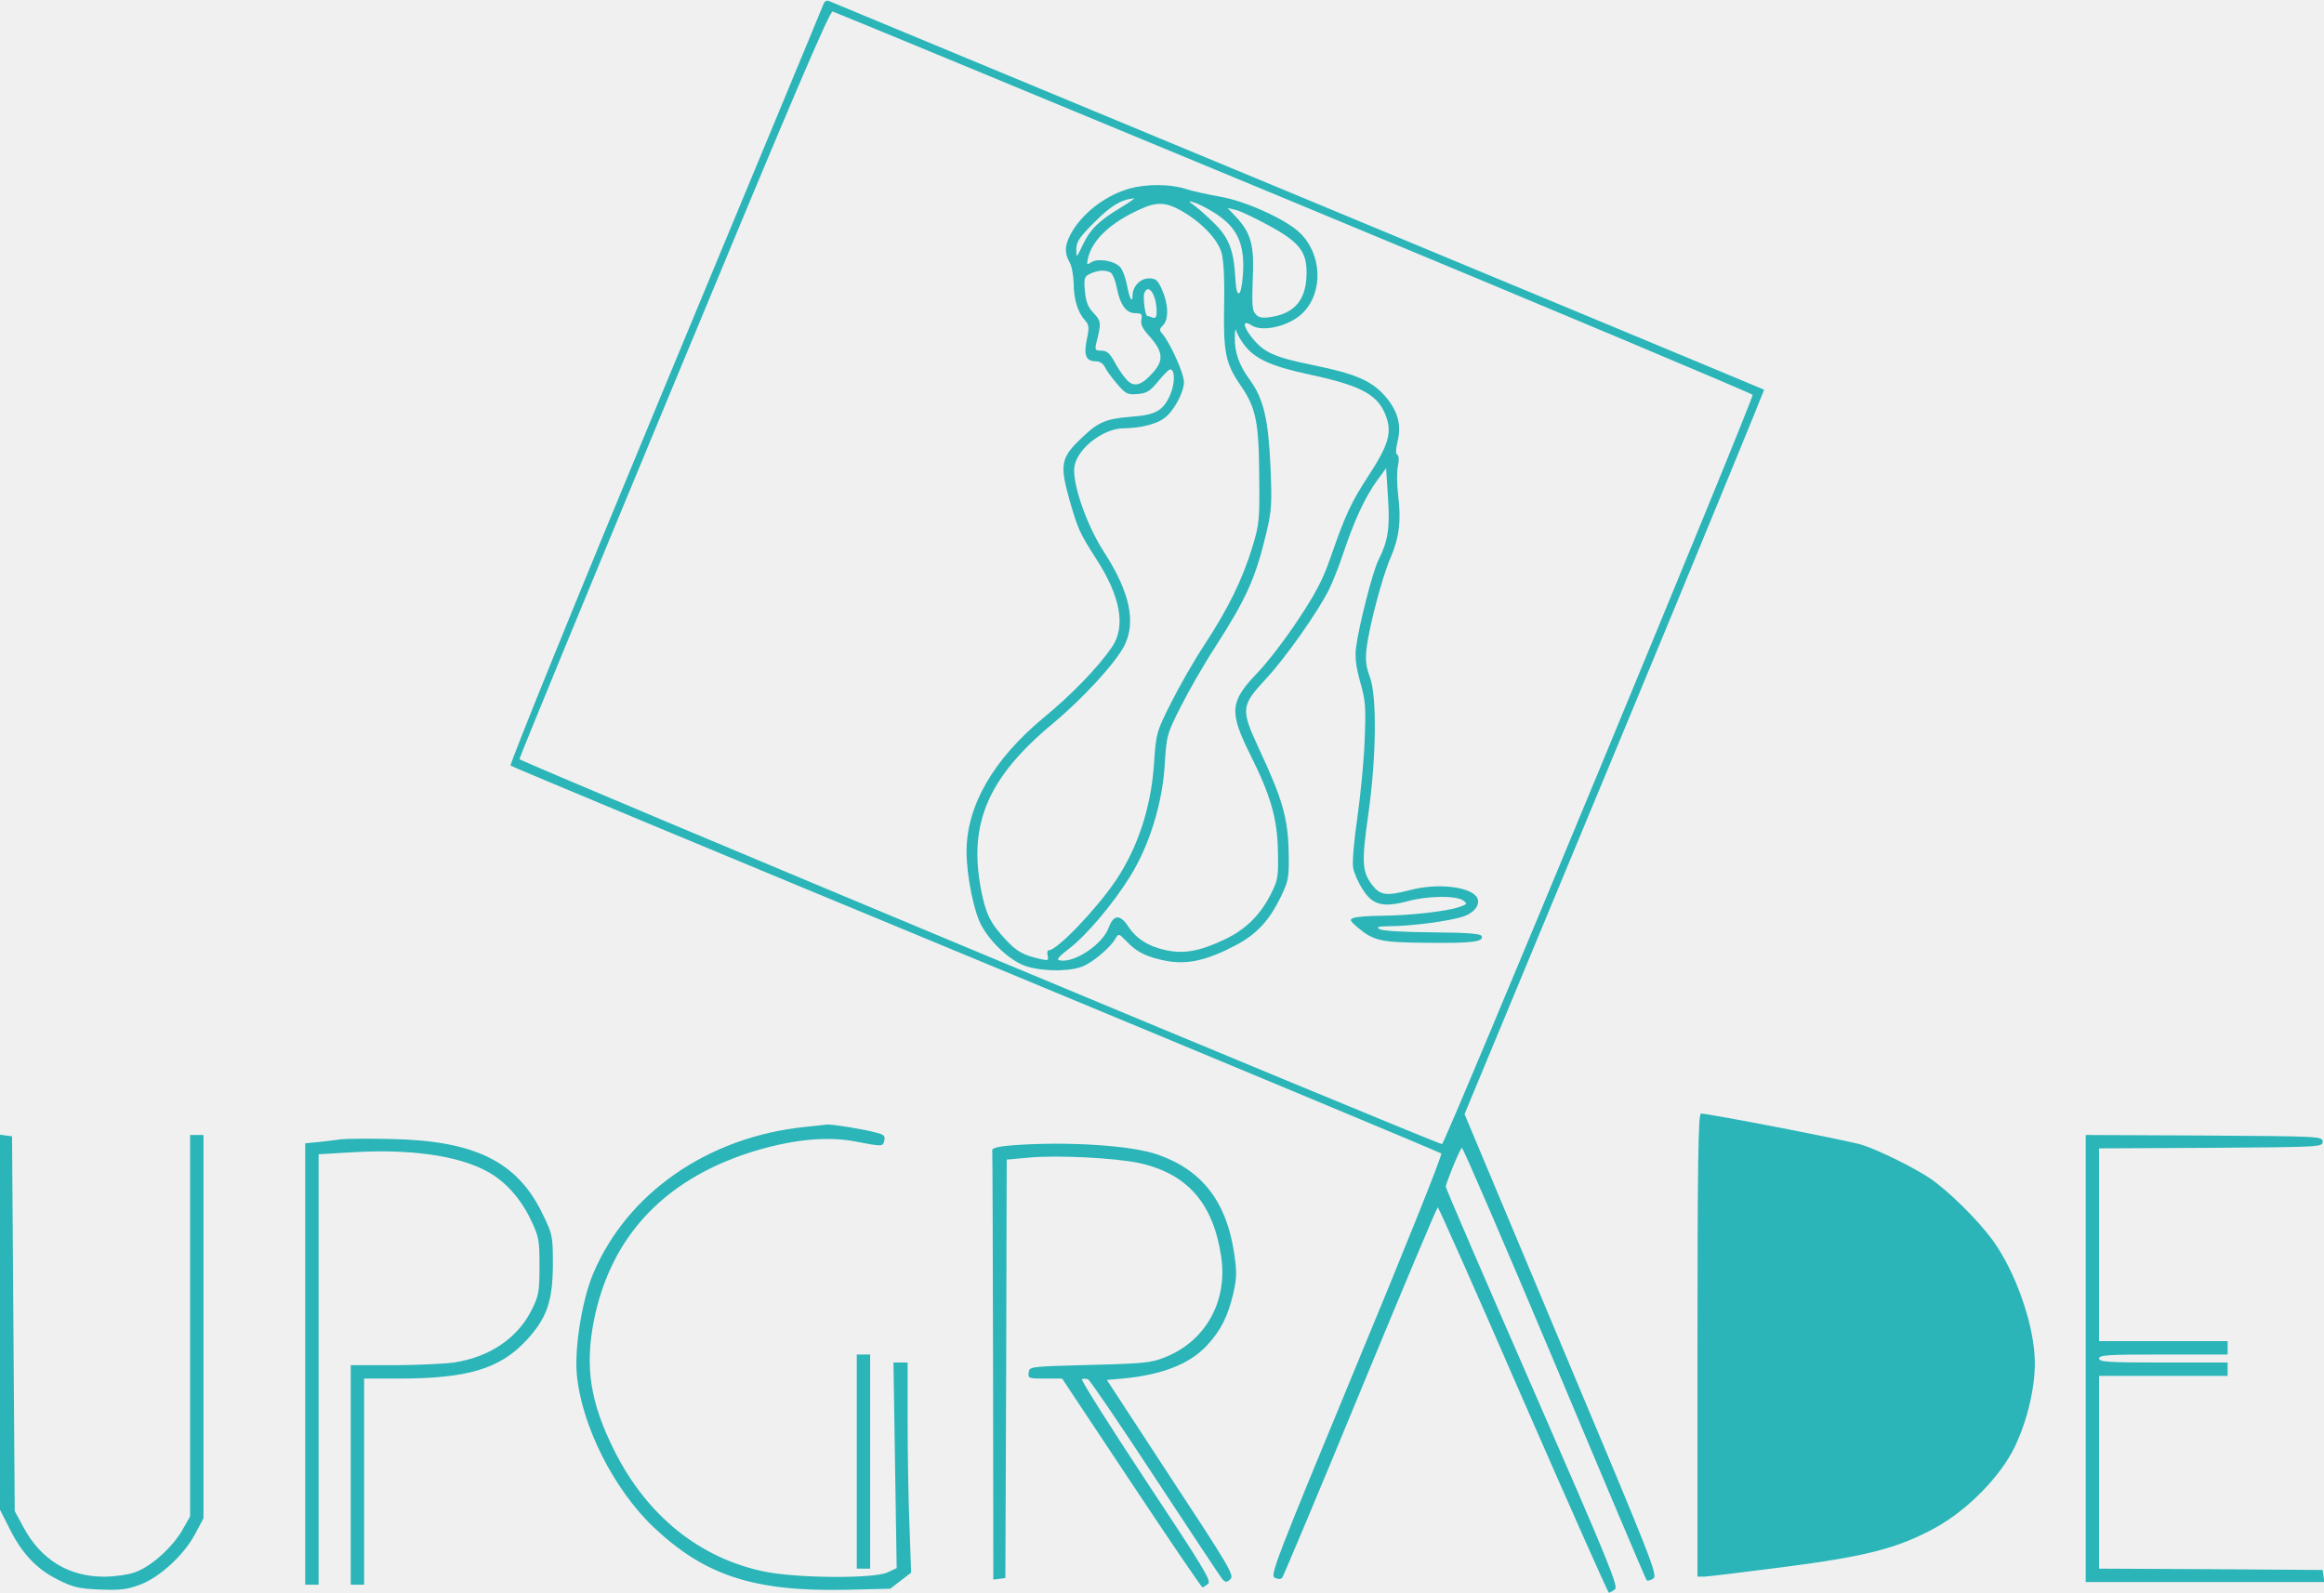
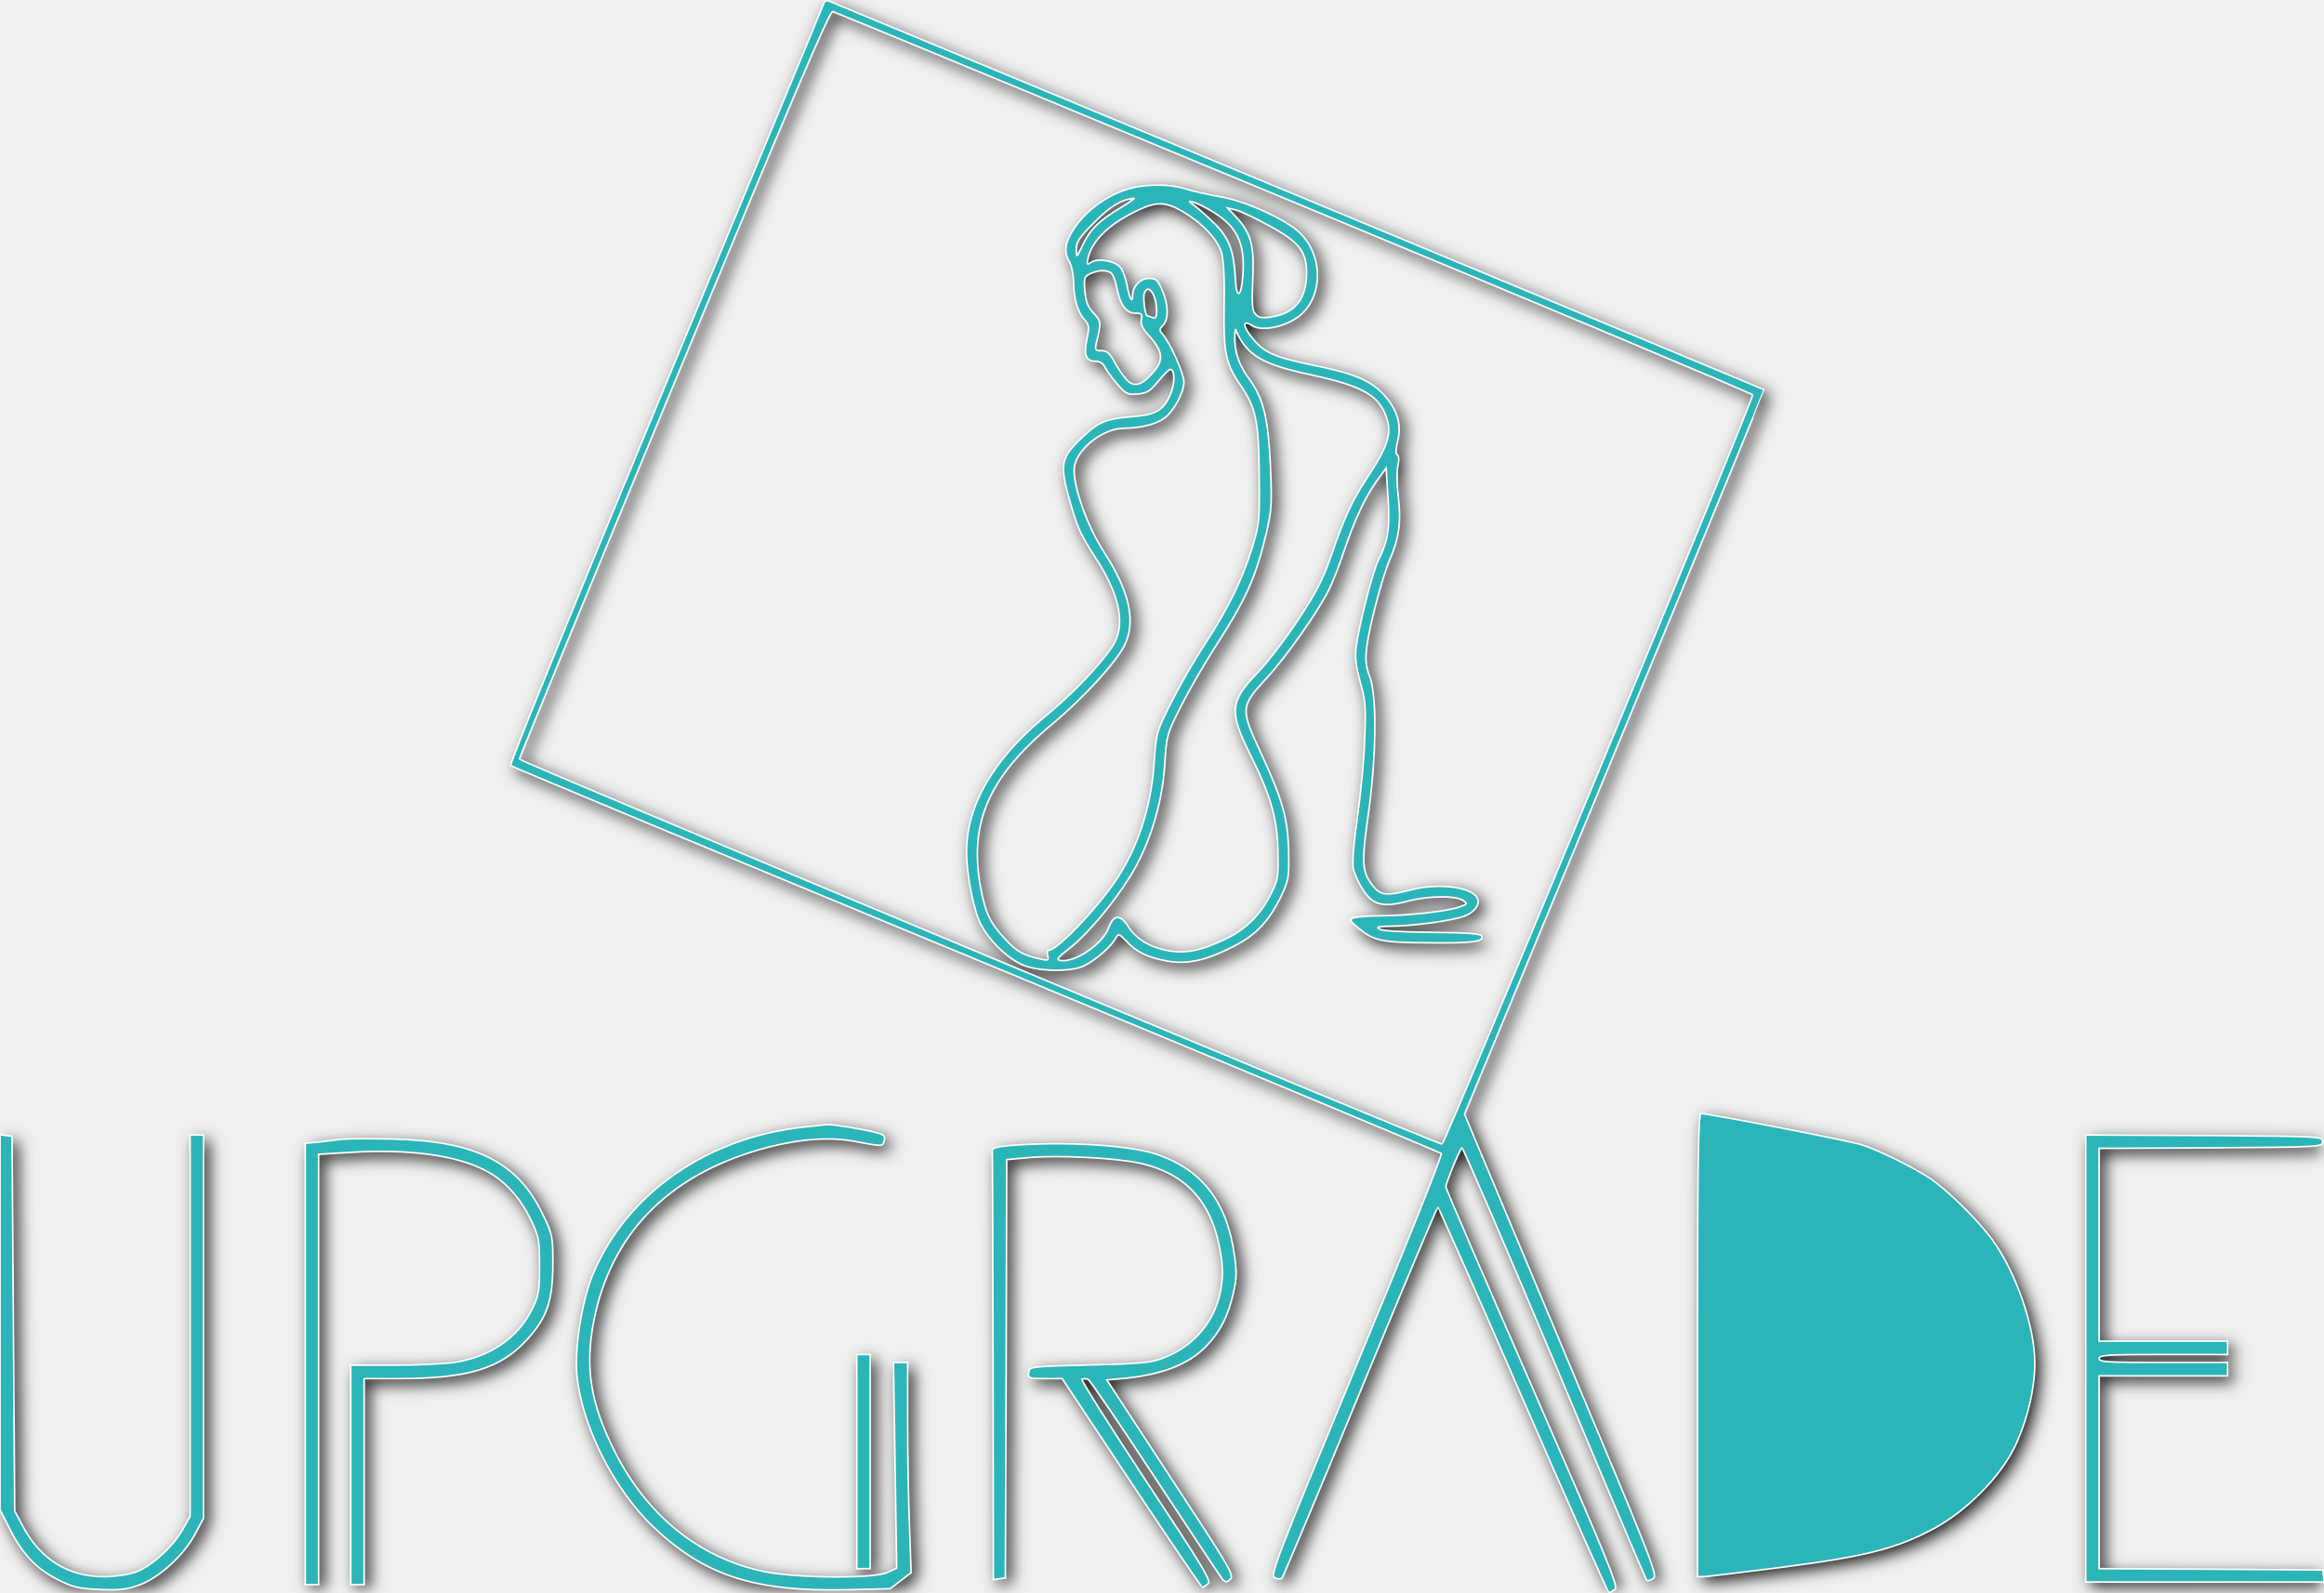
- <svg xmlns="http://www.w3.org/2000/svg" version="1.0" width="868" height="595" viewBox="0 0 868 595" preserveAspectRatio="xMidYMid meet">
-   <g class="logo-paths" transform="translate(0,595) scale(0.1,-0.1)" fill="#2BB5B8" stroke="none">
-     <path d="M3077 5938 c-2 -7 -269 -649 -592 -1427 -323 -777 -583 -1417 -578 -1421 4 -4 786 -330 1738 -724 952 -395 1734 -721 1738 -725 5 -5 -138 -361 -317 -792 -302 -730 -323 -785 -305 -793 12 -6 23 -6 28 0 4 5 136 318 292 697 156 378 286 687 289 687 3 0 147 -324 319 -720 173 -396 317 -720 320 -720 4 0 14 6 23 13 13 10 -24 102 -308 752 -178 407 -324 745 -324 752 0 12 49 133 60 145 3 4 158 -356 345 -800 186 -444 341 -810 345 -815 3 -4 14 -1 25 6 17 13 -3 63 -344 874 l-361 861 561 1351 c309 744 559 1354 558 1355 -3 3 -3385 1408 -3495 1453 -6 2 -14 -2 -17 -9z m1757 -744 c940 -390 1710 -714 1712 -719 5 -13 -1150 -2800 -1160 -2799 -30 4 -3446 1430 -3446 1438 0 6 260 638 578 1404 439 1060 581 1392 592 1389 8 -2 784 -323 1724 -713z M4220 5246 c-85 -24 -166 -83 -212 -155 -31 -50 -35 -83 -13 -121 8 -14 14 -48 15 -76 0 -60 15 -111 42 -140 16 -19 17 -26 7 -73 -12 -59 -3 -81 36 -81 13 0 26 -9 32 -22 6 -13 27 -41 46 -63 32 -37 38 -40 76 -37 35 3 47 11 77 48 20 24 40 44 44 44 19 0 19 -51 1 -94 -27 -61 -54 -76 -148 -83 -91 -7 -122 -20 -181 -77 -81 -76 -85 -101 -46 -239 30 -104 38 -121 99 -216 90 -139 110 -251 59 -327 -51 -75 -150 -178 -256 -265 -188 -156 -288 -329 -288 -500 0 -91 28 -229 57 -279 39 -69 114 -135 170 -151 69 -20 170 -18 214 4 41 20 100 72 116 102 11 18 12 18 40 -11 38 -41 77 -60 151 -74 78 -14 151 3 254 57 81 42 128 93 172 183 29 61 31 71 29 170 -3 124 -23 195 -109 379 -71 154 -70 163 27 268 71 77 190 245 233 331 13 26 38 89 55 141 41 121 80 204 123 264 l35 48 7 -109 c8 -116 0 -164 -36 -235 -21 -42 -72 -241 -83 -324 -5 -38 -1 -71 15 -130 20 -69 22 -94 17 -213 -2 -74 -15 -205 -27 -292 -13 -86 -20 -172 -16 -190 3 -19 19 -55 36 -81 36 -58 75 -68 166 -44 76 21 183 22 209 3 17 -12 16 -14 -17 -25 -47 -16 -184 -31 -288 -32 -47 0 -93 -4 -104 -8 -17 -6 -15 -10 15 -36 60 -50 87 -56 262 -57 166 -2 210 4 201 25 -3 9 -52 13 -183 14 -107 1 -187 5 -198 12 -14 8 -7 10 36 11 84 0 231 20 279 37 41 15 63 47 48 71 -25 40 -148 54 -249 27 -90 -23 -112 -20 -142 19 -38 50 -40 85 -14 267 30 214 32 441 5 511 -14 37 -17 61 -12 105 9 80 58 266 89 338 33 76 41 140 29 235 -5 41 -5 90 -1 109 5 22 4 38 -2 42 -7 4 -6 21 1 51 16 62 -1 118 -51 173 -50 54 -109 79 -260 110 -153 31 -190 48 -237 109 -31 40 -30 62 2 41 42 -28 146 -2 194 48 76 79 69 220 -15 299 -53 50 -204 118 -295 133 -45 8 -105 21 -132 30 -58 18 -143 18 -206 1z m-35 -72 c-81 -49 -113 -80 -141 -139 -24 -50 -24 -50 -24 -16 0 28 11 44 68 101 60 61 101 85 147 89 6 1 -17 -15 -50 -35z m346 -16 c90 -55 120 -118 111 -237 -6 -84 -24 -91 -28 -12 -5 101 -23 150 -73 201 -25 25 -59 56 -76 69 -28 20 -28 22 -6 15 14 -4 46 -20 72 -36z m-116 3 c74 -43 132 -104 147 -154 8 -28 12 -94 10 -197 -3 -177 5 -217 61 -299 58 -84 69 -137 70 -340 2 -166 0 -181 -26 -266 -37 -121 -90 -228 -176 -360 -40 -60 -97 -160 -127 -220 -55 -110 -56 -112 -64 -230 -11 -162 -61 -313 -143 -435 -75 -110 -219 -260 -250 -260 -5 0 -7 -9 -4 -20 4 -17 1 -19 -21 -14 -69 15 -93 28 -135 73 -58 62 -75 96 -93 188 -47 247 26 418 267 619 114 95 234 226 268 291 45 89 21 201 -75 350 -69 106 -124 271 -110 326 16 67 110 137 183 137 64 1 121 15 152 38 35 26 73 96 73 135 0 32 -51 145 -80 179 -13 15 -12 19 2 33 22 22 20 80 -4 133 -16 36 -23 42 -49 42 -32 0 -61 -30 -61 -64 0 -32 -12 -10 -21 40 -5 26 -16 56 -25 66 -22 24 -82 34 -107 19 -18 -12 -19 -11 -13 16 17 69 85 132 196 182 61 28 96 26 155 -8z m323 -53 c113 -61 142 -97 142 -176 0 -99 -42 -152 -132 -166 -30 -5 -46 -3 -56 8 -16 16 -17 28 -12 166 3 98 -12 145 -63 199 l-32 34 30 -7 c17 -4 72 -30 123 -58z m-589 -177 c7 -5 17 -29 22 -55 12 -64 35 -96 69 -96 23 0 27 -3 23 -24 -4 -17 5 -35 30 -62 51 -57 54 -90 14 -135 -46 -52 -74 -58 -103 -23 -14 16 -33 46 -44 67 -16 28 -27 37 -46 37 -23 0 -25 3 -20 26 20 78 19 84 -9 114 -22 23 -29 42 -33 83 -4 48 -2 54 19 64 29 14 59 16 78 4z m161 -87 c6 -14 10 -39 10 -56 0 -23 -4 -29 -16 -24 -9 3 -17 6 -19 6 -8 0 -17 70 -11 85 8 23 25 18 36 -11z m336 -181 c41 -54 100 -81 249 -113 199 -43 259 -78 286 -168 16 -54 0 -103 -69 -208 -64 -98 -87 -146 -142 -305 -29 -84 -55 -134 -122 -235 -47 -71 -115 -160 -152 -198 -103 -107 -106 -145 -26 -306 76 -152 101 -238 103 -361 2 -98 0 -107 -28 -162 -39 -77 -95 -131 -172 -167 -91 -43 -150 -54 -217 -40 -66 14 -113 43 -144 92 -29 43 -53 41 -71 -7 -22 -62 -126 -132 -181 -123 -16 2 -10 11 34 45 65 50 163 166 227 269 71 114 120 271 129 414 7 113 8 117 60 220 29 58 87 159 130 225 116 181 149 254 190 425 20 86 21 109 15 250 -8 175 -26 251 -77 321 -41 56 -57 103 -56 159 0 25 3 36 5 25 3 -11 16 -35 29 -52z M6340 925 l0 -865 23 0 c12 0 144 16 292 35 318 41 433 71 574 148 121 67 243 192 296 302 47 99 75 217 75 313 0 137 -71 341 -159 461 -56 76 -165 183 -231 228 -59 40 -192 106 -255 126 -45 15 -572 117 -602 117 -10 0 -13 -180 -13 -865z M3005 1740 c-362 -38 -663 -247 -790 -549 -40 -95 -69 -271 -61 -371 16 -191 137 -433 288 -576 192 -181 375 -240 718 -233 l165 4 39 30 39 30 -6 170 c-4 93 -7 270 -7 393 l0 222 -27 0 -26 0 6 -384 6 -384 -34 -16 c-50 -24 -339 -22 -460 3 -242 50 -439 209 -560 451 -90 179 -111 312 -77 486 64 322 273 539 617 639 136 39 257 50 358 31 105 -20 104 -20 110 4 4 16 -2 22 -31 29 -47 13 -162 31 -182 30 -8 -1 -47 -5 -85 -9z M0 1010 l0 -700 36 -71 c47 -94 102 -152 182 -191 55 -28 78 -33 156 -36 75 -3 101 0 149 18 74 28 163 110 205 188 l32 60 0 716 0 716 -25 0 -25 0 0 -712 0 -713 -29 -51 c-38 -66 -119 -138 -178 -158 -26 -9 -77 -16 -114 -16 -132 0 -235 63 -300 182 l-34 63 -5 700 -5 700 -22 3 -23 3 0 -701z M7790 875 l0 -835 446 0 445 0 -3 23 -3 22 -417 3 -418 2 0 360 0 360 240 0 240 0 0 25 0 25 -240 0 c-207 0 -240 2 -240 15 0 13 33 15 240 15 l240 0 0 25 0 25 -240 0 -240 0 0 360 0 360 418 2 c409 3 417 3 417 23 0 20 -8 20 -442 23 l-443 2 0 -835z M1275 1694 c-16 -2 -54 -7 -82 -10 l-53 -5 0 -825 0 -824 25 0 25 0 0 804 0 804 118 7 c220 14 403 -11 513 -72 66 -36 124 -100 162 -181 30 -62 32 -75 32 -172 0 -94 -3 -111 -28 -161 -52 -107 -158 -179 -292 -199 -39 -5 -141 -10 -227 -10 l-158 0 0 -410 0 -410 25 0 25 0 0 385 0 385 129 0 c259 0 380 37 479 145 75 82 96 144 97 280 0 106 -1 113 -37 187 -94 198 -253 277 -568 283 -85 2 -168 1 -185 -1z M3775 1671 c-47 -4 -70 -10 -69 -18 1 -7 2 -371 3 -809 l1 -795 23 3 22 3 3 782 2 781 88 8 c108 9 315 -2 403 -20 183 -39 280 -150 310 -350 25 -167 -58 -316 -209 -376 -51 -21 -79 -24 -282 -29 -224 -6 -225 -6 -228 -28 -3 -22 0 -23 61 -23 l64 0 259 -390 c142 -214 262 -390 265 -390 3 0 12 6 21 13 14 10 -16 59 -233 387 -136 206 -244 377 -238 378 5 2 16 2 23 -1 7 -3 120 -169 251 -369 131 -199 244 -370 251 -378 12 -12 16 -12 30 1 14 15 -7 50 -224 380 l-238 364 35 3 c162 12 272 53 340 127 51 55 77 108 97 192 13 57 14 81 4 148 -28 194 -119 313 -284 371 -99 36 -347 51 -551 35z M3200 490 l0 -400 25 0 25 0 0 400 0 400 -25 0 -25 0 0 -400z" />
+ <svg xmlns="http://www.w3.org/2000/svg" width="868" height="595" viewBox="0 0 868 595">
+   <defs>
+     <filter id="a" width="1.017" height="1.024" x="-.008" y="-.012" style="color-interpolation-filters:sRGB">
+       <feGaussianBlur stdDeviation="30.138" />
+     </filter>
+   </defs>
+   <g fill="#2bb5b8" class="logo-paths" style="fill:#161515;fill-opacity:1;filter:url(#a)" transform="matrix(.1 0 0 -.1 2 597)">
+     <path d="M3077 5938c-2-7-269-649-592-1427-323-777-583-1417-578-1421 4-4 786-330 1738-724 952-395 1734-721 1738-725 5-5-138-361-317-792-302-730-323-785-305-793 12-6 23-6 28 0 4 5 136 318 292 697 156 378 286 687 289 687s147-324 319-720C5862 324 6006 0 6009 0c4 0 14 6 23 13 13 10-24 102-308 752-178 407-324 745-324 752 0 12 49 133 60 145 3 4 158-356 345-800 186-444 341-810 345-815 3-4 14-1 25 6 17 13-3 63-344 874l-361 861 561 1351c309 744 559 1354 558 1355-3 3-3385 1408-3495 1453-6 2-14-2-17-9m1757-744c940-390 1710-714 1712-719 5-13-1150-2800-1160-2799-30 4-3446 1430-3446 1438 0 6 260 638 578 1404 439 1060 581 1392 592 1389 8-2 784-323 1724-713m-614 52c-85-24-166-83-212-155-31-50-35-83-13-121 8-14 14-48 15-76 0-60 15-111 42-140 16-19 17-26 7-73-12-59-3-81 36-81 13 0 26-9 32-22s27-41 46-63c32-37 38-40 76-37 35 3 47 11 77 48 20 24 40 44 44 44 19 0 19-51 1-94-27-61-54-76-148-83-91-7-122-20-181-77-81-76-85-101-46-239 30-104 38-121 99-216 90-139 110-251 59-327-51-75-150-178-256-265-188-156-288-329-288-500 0-91 28-229 57-279 39-69 114-135 170-151 69-20 170-18 214 4 41 20 100 72 116 102 11 18 12 18 40-11 38-41 77-60 151-74 78-14 151 3 254 57 81 42 128 93 172 183 29 61 31 71 29 170-3 124-23 195-109 379-71 154-70 163 27 268 71 77 190 245 233 331 13 26 38 89 55 141 41 121 80 204 123 264l35 48 7-109c8-116 0-164-36-235-21-42-72-241-83-324-5-38-1-71 15-130 20-69 22-94 17-213-2-74-15-205-27-292-13-86-20-172-16-190 3-19 19-55 36-81 36-58 75-68 166-44 76 21 183 22 209 3 17-12 16-14-17-25-47-16-184-31-288-32-47 0-93-4-104-8-17-6-15-10 15-36 60-50 87-56 262-57 166-2 210 4 201 25-3 9-52 13-183 14-107 1-187 5-198 12-14 8-7 10 36 11 84 0 231 20 279 37 41 15 63 47 48 71-25 40-148 54-249 27-90-23-112-20-142 19-38 50-40 85-14 267 30 214 32 441 5 511-14 37-17 61-12 105 9 80 58 266 89 338 33 76 41 140 29 235-5 41-5 90-1 109 5 22 4 38-2 42-7 4-6 21 1 51 16 62-1 118-51 173-50 54-109 79-260 110-153 31-190 48-237 109-31 40-30 62 2 41 42-28 146-2 194 48 76 79 69 220-15 299-53 50-204 118-295 133-45 8-105 21-132 30-58 18-143 18-206 1m-35-72c-81-49-113-80-141-139-24-50-24-50-24-16 0 28 11 44 68 101 60 61 101 85 147 89 6 1-17-15-50-35m346-16c90-55 120-118 111-237-6-84-24-91-28-12-5 101-23 150-73 201-25 25-59 56-76 69-28 20-28 22-6 15 14-4 46-20 72-36m-116 3c74-43 132-104 147-154 8-28 12-94 10-197-3-177 5-217 61-299 58-84 69-137 70-340 2-166 0-181-26-266-37-121-90-228-176-360-40-60-97-160-127-220-55-110-56-112-64-230-11-162-61-313-143-435-75-110-219-260-250-260-5 0-7-9-4-20 4-17 1-19-21-14-69 15-93 28-135 73-58 62-75 96-93 188-47 247 26 418 267 619 114 95 234 226 268 291 45 89 21 201-75 350-69 106-124 271-110 326 16 67 110 137 183 137 64 1 121 15 152 38 35 26 73 96 73 135 0 32-51 145-80 179-13 15-12 19 2 33 22 22 20 80-4 133-16 36-23 42-49 42-32 0-61-30-61-64 0-32-12-10-21 40-5 26-16 56-25 66-22 24-82 34-107 19-18-12-19-11-13 16 17 69 85 132 196 182 61 28 96 26 155-8m323-53c113-61 142-97 142-176 0-99-42-152-132-166-30-5-46-3-56 8-16 16-17 28-12 166 3 98-12 145-63 199l-32 34 30-7c17-4 72-30 123-58m-589-177c7-5 17-29 22-55q18-96 69-96c23 0 27-3 23-24-4-17 5-35 30-62 51-57 54-90 14-135-46-52-74-58-103-23-14 16-33 46-44 67-16 28-27 37-46 37-23 0-25 3-20 26 20 78 19 84-9 114-22 23-29 42-33 83-4 48-2 54 19 64 29 14 59 16 78 4m161-87c6-14 10-39 10-56 0-23-4-29-16-24-9 3-17 6-19 6-8 0-17 70-11 85 8 23 25 18 36-11m336-181c41-54 100-81 249-113 199-43 259-78 286-168 16-54 0-103-69-208-64-98-87-146-142-305-29-84-55-134-122-235-47-71-115-160-152-198-103-107-106-145-26-306 76-152 101-238 103-361 2-98 0-107-28-162-39-77-95-131-172-167-91-43-150-54-217-40-66 14-113 43-144 92-29 43-53 41-71-7-22-62-126-132-181-123-16 2-10 11 34 45 65 50 163 166 227 269 71 114 120 271 129 414 7 113 8 117 60 220 29 58 87 159 130 225 116 181 149 254 190 425 20 86 21 109 15 250-8 175-26 251-77 321-41 56-57 103-56 159 0 25 3 36 5 25 3-11 16-35 29-52M6340 925V60h23c12 0 144 16 292 35 318 41 433 71 574 148 121 67 243 192 296 302 47 99 75 217 75 313 0 137-71 341-159 461-56 76-165 183-231 228-59 40-192 106-255 126-45 15-572 117-602 117-10 0-13-180-13-865m-3335 815c-362-38-663-247-790-549-40-95-69-271-61-371 16-191 137-433 288-576C2634 63 2817 4 3160 11l165 4 39 30 39 30-6 170c-4 93-7 270-7 393v222h-53l6-384 6-384-34-16c-50-24-339-22-460 3-242 50-439 209-560 451-90 179-111 312-77 486 64 322 273 539 617 639 136 39 257 50 358 31 105-20 104-20 110 4 4 16-2 22-31 29-47 13-162 31-182 30-8-1-47-5-85-9M0 1010V310l36-71C83 145 138 87 218 48c55-28 78-33 156-36 75-3 101 0 149 18 74 28 163 110 205 188l32 60v1432h-50V285l-29-51C643 168 562 96 503 76c-26-9-77-16-114-16-132 0-235 63-300 182l-34 63-5 700-5 700-22 3-23 3zm7790-135V40h891l-3 23-3 22-417 3-418 2v720h480v50h-240c-207 0-240 2-240 15s33 15 240 15h240v50h-480v720l418 2c409 3 417 3 417 23s-8 20-442 23l-443 2zm-6515 819c-16-2-54-7-82-10l-53-5V30h50v1608l118 7c220 14 403-11 513-72 66-36 124-100 162-181 30-62 32-75 32-172 0-94-3-111-28-161-52-107-158-179-292-199-39-5-141-10-227-10h-158V30h50v770h129c259 0 380 37 479 145 75 82 96 144 97 280 0 106-1 113-37 187-94 198-253 277-568 283-85 2-168 1-185-1m2500-23q-70.5-6-69-18c1-7 2-371 3-809l1-795 23 3 22 3 3 782 2 781 88 8c108 9 315-2 403-20 183-39 280-150 310-350 25-167-58-316-209-376-51-21-79-24-282-29-224-6-225-6-228-28s0-23 61-23h64l259-390c142-214 262-390 265-390s12 6 21 13c14 10-16 59-233 387-136 206-244 377-238 378 5 2 16 2 23-1s120-169 251-369c131-199 244-370 251-378 12-12 16-12 30 1 14 15-7 50-224 380l-238 364 35 3c162 12 272 53 340 127 51 55 77 108 97 192 13 57 14 81 4 148-28 194-119 313-284 371-99 36-347 51-551 35M3200 490V90h50v800h-50z" style="fill:#161515;fill-opacity:1" />
  </g>
+   <path fill="#2bb5b8" d="M3077 5938c-2-7-269-649-592-1427-323-777-583-1417-578-1421 4-4 786-330 1738-724 952-395 1734-721 1738-725 5-5-138-361-317-792-302-730-323-785-305-793 12-6 23-6 28 0 4 5 136 318 292 697 156 378 286 687 289 687s147-324 319-720C5862 324 6006 0 6009 0c4 0 14 6 23 13 13 10-24 102-308 752-178 407-324 745-324 752 0 12 49 133 60 145 3 4 158-356 345-800 186-444 341-810 345-815 3-4 14-1 25 6 17 13-3 63-344 874l-361 861 561 1351c309 744 559 1354 558 1355-3 3-3385 1408-3495 1453-6 2-14-2-17-9zm1757-744c940-390 1710-714 1712-719 5-13-1150-2800-1160-2799-30 4-3446 1430-3446 1438 0 6 260 638 578 1404 439 1060 581 1392 592 1389 8-2 784-323 1724-713zm-614 52c-85-24-166-83-212-155-31-50-35-83-13-121 8-14 14-48 15-76 0-60 15-111 42-140 16-19 17-26 7-73-12-59-3-81 36-81 13 0 26-9 32-22s27-41 46-63c32-37 38-40 76-37 35 3 47 11 77 48 20 24 40 44 44 44 19 0 19-51 1-94-27-61-54-76-148-83-91-7-122-20-181-77-81-76-85-101-46-239 30-104 38-121 99-216 90-139 110-251 59-327-51-75-150-178-256-265-188-156-288-329-288-500 0-91 28-229 57-279 39-69 114-135 170-151 69-20 170-18 214 4 41 20 100 72 116 102 11 18 12 18 40-11 38-41 77-60 151-74 78-14 151 3 254 57 81 42 128 93 172 183 29 61 31 71 29 170-3 124-23 195-109 379-71 154-70 163 27 268 71 77 190 245 233 331 13 26 38 89 55 141 41 121 80 204 123 264l35 48 7-109c8-116 0-164-36-235-21-42-72-241-83-324-5-38-1-71 15-130 20-69 22-94 17-213-2-74-15-205-27-292-13-86-20-172-16-190 3-19 19-55 36-81 36-58 75-68 166-44 76 21 183 22 209 3 17-12 16-14-17-25-47-16-184-31-288-32-47 0-93-4-104-8-17-6-15-10 15-36 60-50 87-56 262-57 166-2 210 4 201 25-3 9-52 13-183 14-107 1-187 5-198 12-14 8-7 10 36 11 84 0 231 20 279 37 41 15 63 47 48 71-25 40-148 54-249 27-90-23-112-20-142 19-38 50-40 85-14 267 30 214 32 441 5 511-14 37-17 61-12 105 9 80 58 266 89 338 33 76 41 140 29 235-5 41-5 90-1 109 5 22 4 38-2 42-7 4-6 21 1 51 16 62-1 118-51 173-50 54-109 79-260 110-153 31-190 48-237 109-31 40-30 62 2 41 42-28 146-2 194 48 76 79 69 220-15 299-53 50-204 118-295 133-45 8-105 21-132 30-58 18-143 18-206 1zm-35-72c-81-49-113-80-141-139-24-50-24-50-24-16 0 28 11 44 68 101 60 61 101 85 147 89 6 1-17-15-50-35zm346-16c90-55 120-118 111-237-6-84-24-91-28-12-5 101-23 150-73 201-25 25-59 56-76 69-28 20-28 22-6 15 14-4 46-20 72-36zm-116 3c74-43 132-104 147-154 8-28 12-94 10-197-3-177 5-217 61-299 58-84 69-137 70-340 2-166 0-181-26-266-37-121-90-228-176-360-40-60-97-160-127-220-55-110-56-112-64-230-11-162-61-313-143-435-75-110-219-260-250-260-5 0-7-9-4-20 4-17 1-19-21-14-69 15-93 28-135 73-58 62-75 96-93 188-47 247 26 418 267 619 114 95 234 226 268 291 45 89 21 201-75 350-69 106-124 271-110 326 16 67 110 137 183 137 64 1 121 15 152 38 35 26 73 96 73 135 0 32-51 145-80 179-13 15-12 19 2 33 22 22 20 80-4 133-16 36-23 42-49 42-32 0-61-30-61-64 0-32-12-10-21 40-5 26-16 56-25 66-22 24-82 34-107 19-18-12-19-11-13 16 17 69 85 132 196 182 61 28 96 26 155-8zm323-53c113-61 142-97 142-176 0-99-42-152-132-166-30-5-46-3-56 8-16 16-17 28-12 166 3 98-12 145-63 199l-32 34 30-7c17-4 72-30 123-58zm-589-177c7-5 17-29 22-55q18-96 69-96c23 0 27-3 23-24-4-17 5-35 30-62 51-57 54-90 14-135-46-52-74-58-103-23-14 16-33 46-44 67-16 28-27 37-46 37-23 0-25 3-20 26 20 78 19 84-9 114-22 23-29 42-33 83-4 48-2 54 19 64 29 14 59 16 78 4zm161-87c6-14 10-39 10-56 0-23-4-29-16-24-9 3-17 6-19 6-8 0-17 70-11 85 8 23 25 18 36-11zm336-181c41-54 100-81 249-113 199-43 259-78 286-168 16-54 0-103-69-208-64-98-87-146-142-305-29-84-55-134-122-235-47-71-115-160-152-198-103-107-106-145-26-306 76-152 101-238 103-361 2-98 0-107-28-162-39-77-95-131-172-167-91-43-150-54-217-40-66 14-113 43-144 92-29 43-53 41-71-7-22-62-126-132-181-123-16 2-10 11 34 45 65 50 163 166 227 269 71 114 120 271 129 414 7 113 8 117 60 220 29 58 87 159 130 225 116 181 149 254 190 425 20 86 21 109 15 250-8 175-26 251-77 321-41 56-57 103-56 159 0 25 3 36 5 25 3-11 16-35 29-52zM6340 925V60h23c12 0 144 16 292 35 318 41 433 71 574 148 121 67 243 192 296 302 47 99 75 217 75 313 0 137-71 341-159 461-56 76-165 183-231 228-59 40-192 106-255 126-45 15-572 117-602 117-10 0-13-180-13-865zm-3335 815c-362-38-663-247-790-549-40-95-69-271-61-371 16-191 137-433 288-576C2634 63 2817 4 3160 11l165 4 39 30 39 30-6 170c-4 93-7 270-7 393v222h-53l6-384 6-384-34-16c-50-24-339-22-460 3-242 50-439 209-560 451-90 179-111 312-77 486 64 322 273 539 617 639 136 39 257 50 358 31 105-20 104-20 110 4 4 16-2 22-31 29-47 13-162 31-182 30-8-1-47-5-85-9zM0 1010V310l36-71C83 145 138 87 218 48c55-28 78-33 156-36 75-3 101 0 149 18 74 28 163 110 205 188l32 60v1432h-50V285l-29-51C643 168 562 96 503 76c-26-9-77-16-114-16-132 0-235 63-300 182l-34 63-5 700-5 700-22 3-23 3zm7790-135V40h891l-3 23-3 22-417 3-418 2v720h480v50h-240c-207 0-240 2-240 15s33 15 240 15h240v50h-480v720l418 2c409 3 417 3 417 23s-8 20-442 23l-443 2zm-6515 819c-16-2-54-7-82-10l-53-5V30h50v1608l118 7c220 14 403-11 513-72 66-36 124-100 162-181 30-62 32-75 32-172 0-94-3-111-28-161-52-107-158-179-292-199-39-5-141-10-227-10h-158V30h50v770h129c259 0 380 37 479 145 75 82 96 144 97 280 0 106-1 113-37 187-94 198-253 277-568 283-85 2-168 1-185-1zm2500-23q-70.5-6-69-18c1-7 2-371 3-809l1-795 23 3 22 3 3 782 2 781 88 8c108 9 315-2 403-20 183-39 280-150 310-350 25-167-58-316-209-376-51-21-79-24-282-29-224-6-225-6-228-28s0-23 61-23h64l259-390c142-214 262-390 265-390s12 6 21 13c14 10-16 59-233 387-136 206-244 377-238 378 5 2 16 2 23-1s120-169 251-369c131-199 244-370 251-378 12-12 16-12 30 1 14 15-7 50-224 380l-238 364 35 3c162 12 272 53 340 127 51 55 77 108 97 192 13 57 14 81 4 148-28 194-119 313-284 371-99 36-347 51-551 35zM3200 490V90h50v800h-50z" class="logo-paths" style="stroke:#fff;stroke-opacity:1;stroke-width:6;stroke-dasharray:none" transform="matrix(.1 0 0 -.1 0 595)" />
</svg>
